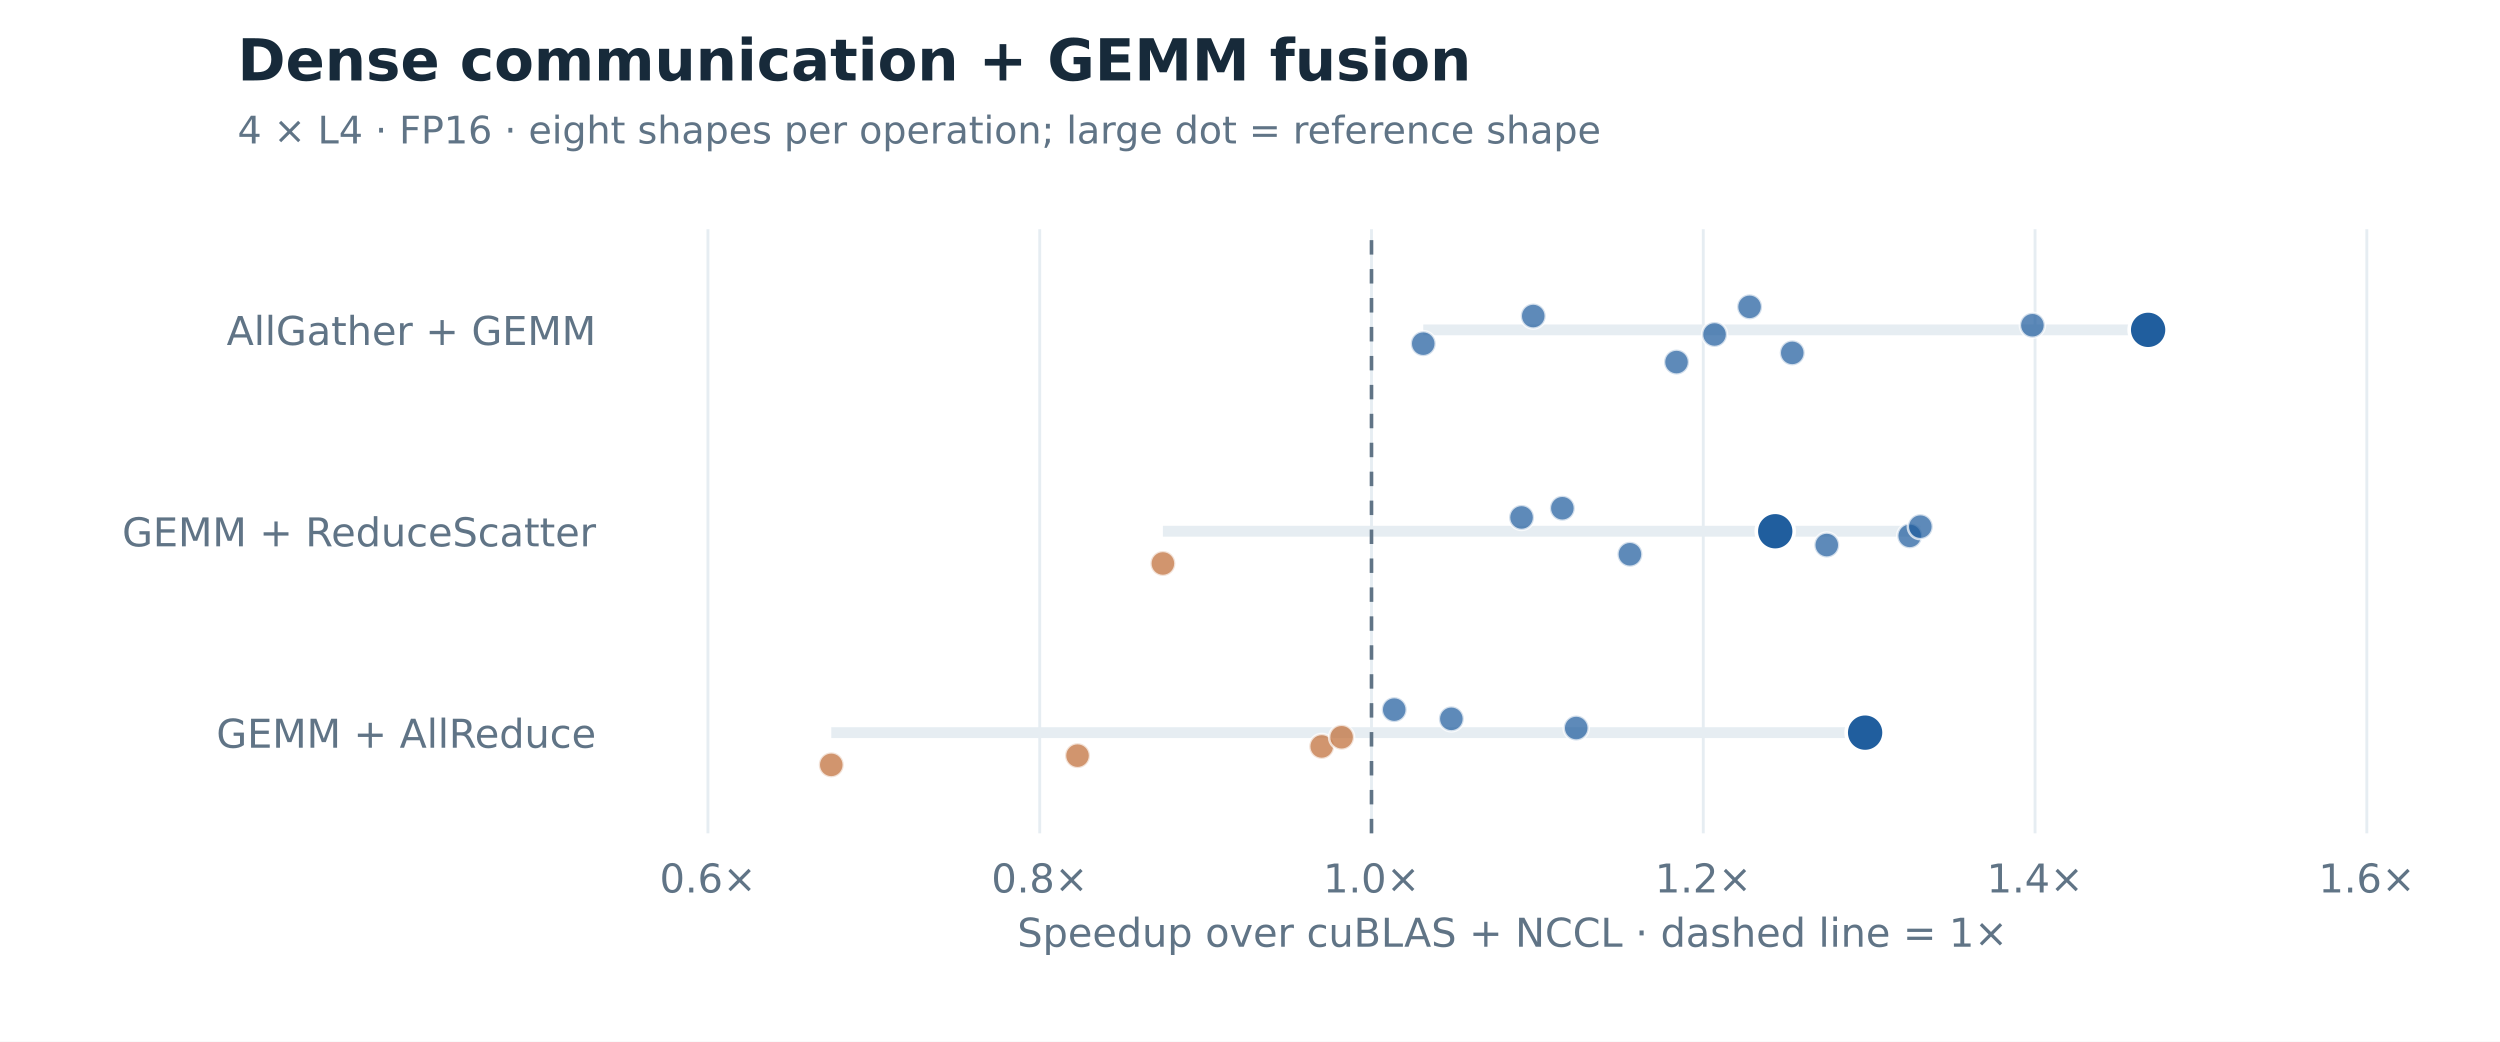
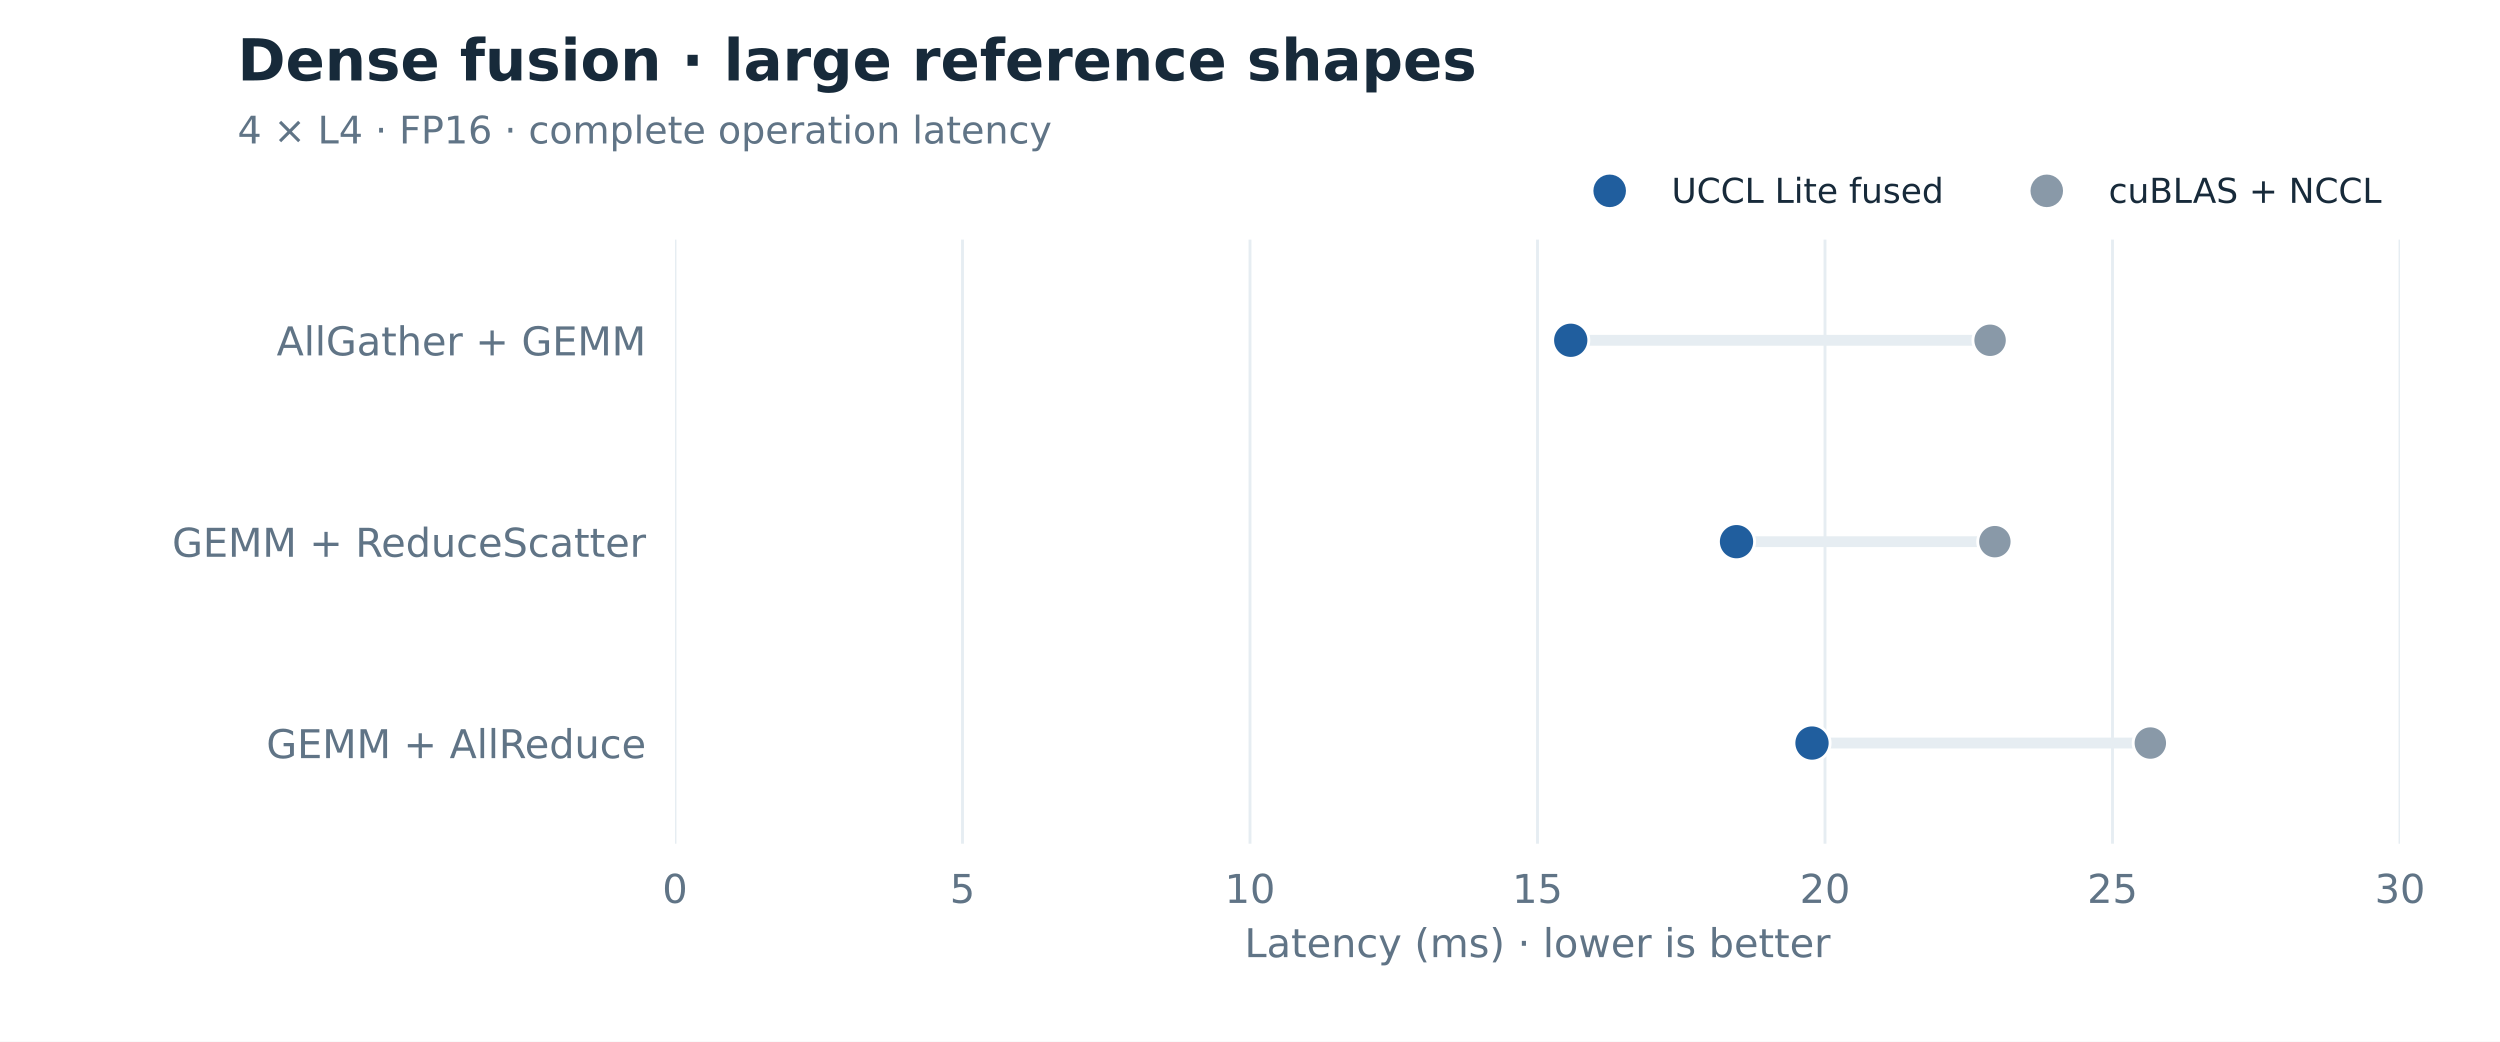
<svg xmlns="http://www.w3.org/2000/svg" xmlns:xlink="http://www.w3.org/1999/xlink" width="691.2pt" height="288pt" viewBox="0 0 691.2 288" version="1.1">
  <defs>
    <style type="text/css">*{stroke-linejoin: round; stroke-linecap: butt}</style>
  </defs>
  <g id="figure_1">
    <g id="patch_1">
      <path d="M 0 288 L 691.2 288 L 691.2 0 L 0 0 z " style="fill: #ffffff" />
    </g>
    <g id="axes_1">
      <g id="patch_2">
-         <path d="M 172.8 230.4 L 663.552 230.4 L 663.552 63.36 L 172.8 63.36 z " style="fill: #ffffff" />
+         <path d="M 186.624 233.28 L 663.552 233.28 L 663.552 66.24 L 186.624 66.24 z " style="fill: #ffffff" />
      </g>
      <g id="matplotlib.axis_1">
        <g id="xtick_1">
          <g id="line2d_1">
-             <path d="M 195.732 230.4 L 195.732 63.36 " clip-path="url(#pd70e0e19f7)" style="fill: none; stroke: #e6edf2; stroke-width: 0.8; stroke-linecap: square" />
+             <path d="M 186.624 233.28 L 186.624 66.24 " clip-path="url(#p77dfe5aab3)" style="fill: none; stroke: #e6edf2; stroke-width: 0.8; stroke-linecap: square" />
          </g>
          <g id="line2d_2" />
          <g id="text_1">
-             <text style="font-size: 11px; font-family: 'DejaVu Sans'; text-anchor: middle; fill: #607486" x="195.732" y="246.757" transform="rotate(-0 195.7323 246.7574)">0.6×</text>
+             <text style="font-size: 11px; font-family: 'DejaVu Sans'; text-anchor: middle; fill: #607486" x="186.624" y="249.637" transform="rotate(-0 186.624 249.6374)">0</text>
          </g>
        </g>
        <g id="xtick_2">
          <g id="line2d_3">
-             <path d="M 287.462 230.4 L 287.462 63.36 " clip-path="url(#pd70e0e19f7)" style="fill: none; stroke: #e6edf2; stroke-width: 0.8; stroke-linecap: square" />
+             <path d="M 266.112 233.28 L 266.112 66.24 " clip-path="url(#p77dfe5aab3)" style="fill: none; stroke: #e6edf2; stroke-width: 0.8; stroke-linecap: square" />
          </g>
          <g id="line2d_4" />
          <g id="text_2">
-             <text style="font-size: 11px; font-family: 'DejaVu Sans'; text-anchor: middle; fill: #607486" x="287.462" y="246.757" transform="rotate(-0 287.4617 246.7574)">0.8×</text>
+             <text style="font-size: 11px; font-family: 'DejaVu Sans'; text-anchor: middle; fill: #607486" x="266.112" y="249.637" transform="rotate(-0 266.112 249.6374)">5</text>
          </g>
        </g>
        <g id="xtick_3">
          <g id="line2d_5">
-             <path d="M 379.191 230.4 L 379.191 63.36 " clip-path="url(#pd70e0e19f7)" style="fill: none; stroke: #e6edf2; stroke-width: 0.8; stroke-linecap: square" />
+             <path d="M 345.6 233.28 L 345.6 66.24 " clip-path="url(#p77dfe5aab3)" style="fill: none; stroke: #e6edf2; stroke-width: 0.8; stroke-linecap: square" />
          </g>
          <g id="line2d_6" />
          <g id="text_3">
-             <text style="font-size: 11px; font-family: 'DejaVu Sans'; text-anchor: middle; fill: #607486" x="379.191" y="246.757" transform="rotate(-0 379.191 246.7574)">1.0×</text>
+             <text style="font-size: 11px; font-family: 'DejaVu Sans'; text-anchor: middle; fill: #607486" x="345.6" y="249.637" transform="rotate(-0 345.6 249.6374)">10</text>
          </g>
        </g>
        <g id="xtick_4">
          <g id="line2d_7">
-             <path d="M 470.92 230.4 L 470.92 63.36 " clip-path="url(#pd70e0e19f7)" style="fill: none; stroke: #e6edf2; stroke-width: 0.8; stroke-linecap: square" />
+             <path d="M 425.088 233.28 L 425.088 66.24 " clip-path="url(#p77dfe5aab3)" style="fill: none; stroke: #e6edf2; stroke-width: 0.8; stroke-linecap: square" />
          </g>
          <g id="line2d_8" />
          <g id="text_4">
-             <text style="font-size: 11px; font-family: 'DejaVu Sans'; text-anchor: middle; fill: #607486" x="470.92" y="246.757" transform="rotate(-0 470.9204 246.7574)">1.2×</text>
+             <text style="font-size: 11px; font-family: 'DejaVu Sans'; text-anchor: middle; fill: #607486" x="425.088" y="249.637" transform="rotate(-0 425.088 249.6374)">15</text>
          </g>
        </g>
        <g id="xtick_5">
          <g id="line2d_9">
-             <path d="M 562.65 230.4 L 562.65 63.36 " clip-path="url(#pd70e0e19f7)" style="fill: none; stroke: #e6edf2; stroke-width: 0.8; stroke-linecap: square" />
+             <path d="M 504.576 233.28 L 504.576 66.24 " clip-path="url(#p77dfe5aab3)" style="fill: none; stroke: #e6edf2; stroke-width: 0.8; stroke-linecap: square" />
          </g>
          <g id="line2d_10" />
          <g id="text_5">
-             <text style="font-size: 11px; font-family: 'DejaVu Sans'; text-anchor: middle; fill: #607486" x="562.65" y="246.757" transform="rotate(-0 562.6497 246.7574)">1.4×</text>
+             <text style="font-size: 11px; font-family: 'DejaVu Sans'; text-anchor: middle; fill: #607486" x="504.576" y="249.637" transform="rotate(-0 504.576 249.6374)">20</text>
          </g>
        </g>
        <g id="xtick_6">
          <g id="line2d_11">
-             <path d="M 654.379 230.4 L 654.379 63.36 " clip-path="url(#pd70e0e19f7)" style="fill: none; stroke: #e6edf2; stroke-width: 0.8; stroke-linecap: square" />
+             <path d="M 584.064 233.28 L 584.064 66.24 " clip-path="url(#p77dfe5aab3)" style="fill: none; stroke: #e6edf2; stroke-width: 0.8; stroke-linecap: square" />
          </g>
          <g id="line2d_12" />
          <g id="text_6">
-             <text style="font-size: 11px; font-family: 'DejaVu Sans'; text-anchor: middle; fill: #607486" x="654.379" y="246.757" transform="rotate(-0 654.3791 246.7574)">1.6×</text>
+             <text style="font-size: 11px; font-family: 'DejaVu Sans'; text-anchor: middle; fill: #607486" x="584.064" y="249.637" transform="rotate(-0 584.064 249.6374)">25</text>
          </g>
        </g>
-         <g id="text_7">
-           <text style="font-size: 11px; font-family: 'DejaVu Sans'; text-anchor: middle; fill: #607486" x="418.176" y="261.758" transform="rotate(-0 418.176 261.7583)">Speedup over cuBLAS + NCCL  ·  dashed line = 1×</text>
+         <g id="xtick_7">
+           <g id="line2d_13">
+             <path d="M 663.552 233.28 L 663.552 66.24 " clip-path="url(#p77dfe5aab3)" style="fill: none; stroke: #e6edf2; stroke-width: 0.8; stroke-linecap: square" />
+           </g>
+           <g id="line2d_14" />
+           <g id="text_7">
+             <text style="font-size: 11px; font-family: 'DejaVu Sans'; text-anchor: middle; fill: #607486" x="663.552" y="249.637" transform="rotate(-0 663.552 249.6374)">30</text>
+           </g>
+         </g>
+         <g id="text_8">
+           <text style="font-size: 11px; font-family: 'DejaVu Sans'; text-anchor: middle; fill: #607486" x="425.088" y="264.638" transform="rotate(-0 425.088 264.6383)">Latency (ms)  ·  lower is better</text>
        </g>
      </g>
      <g id="matplotlib.axis_2">
        <g id="ytick_1">
-           <g id="line2d_13" />
-           <g id="text_8">
-             <text style="font-size: 11px; font-family: 'DejaVu Sans'; text-anchor: end; fill: #607486" x="164.8" y="95.379" transform="rotate(-0 164.8 95.37914)">AllGather + GEMM</text>
+           <g id="line2d_15" />
+           <g id="text_9">
+             <text style="font-size: 11px; font-family: 'DejaVu Sans'; text-anchor: end; fill: #607486" x="178.624" y="98.259" transform="rotate(-0 178.624 98.25914)">AllGather + GEMM</text>
          </g>
        </g>
        <g id="ytick_2">
-           <g id="line2d_14" />
-           <g id="text_9">
-             <text style="font-size: 11px; font-family: 'DejaVu Sans'; text-anchor: end; fill: #607486" x="164.8" y="151.059" transform="rotate(-0 164.8 151.0591)">GEMM + ReduceScatter</text>
+           <g id="line2d_16" />
+           <g id="text_10">
+             <text style="font-size: 11px; font-family: 'DejaVu Sans'; text-anchor: end; fill: #607486" x="178.624" y="153.939" transform="rotate(-0 178.624 153.9391)">GEMM + ReduceScatter</text>
          </g>
        </g>
        <g id="ytick_3">
-           <g id="line2d_15" />
-           <g id="text_10">
-             <text style="font-size: 11px; font-family: 'DejaVu Sans'; text-anchor: end; fill: #607486" x="164.8" y="206.739" transform="rotate(-0 164.8 206.7391)">GEMM + AllReduce</text>
+           <g id="line2d_17" />
+           <g id="text_11">
+             <text style="font-size: 11px; font-family: 'DejaVu Sans'; text-anchor: end; fill: #607486" x="178.624" y="209.619" transform="rotate(-0 178.624 209.6191)">GEMM + AllReduce</text>
          </g>
        </g>
      </g>
      <g id="LineCollection_1">
-         <path d="M 393.499 91.2 L 593.911 91.2 " clip-path="url(#pd70e0e19f7)" style="fill: none; stroke: #e6edf2; stroke-width: 3" />
+         <path d="M 434.277 94.08 L 550.218 94.08 " clip-path="url(#p77dfe5aab3)" style="fill: none; stroke: #e6edf2; stroke-width: 3" />
      </g>
      <g id="LineCollection_2">
-         <path d="M 321.517 146.88 L 530.93 146.88 " clip-path="url(#pd70e0e19f7)" style="fill: none; stroke: #e6edf2; stroke-width: 3" />
+         <path d="M 480.11 149.76 L 551.538 149.76 " clip-path="url(#p77dfe5aab3)" style="fill: none; stroke: #e6edf2; stroke-width: 3" />
      </g>
      <g id="LineCollection_3">
-         <path d="M 229.829 202.56 L 515.667 202.56 " clip-path="url(#pd70e0e19f7)" style="fill: none; stroke: #e6edf2; stroke-width: 3" />
-       </g>
-       <g id="line2d_16">
-         <path d="M 379.191 230.4 L 379.191 63.36 " clip-path="url(#pd70e0e19f7)" style="fill: none; stroke-dasharray: 4,4; stroke-dashoffset: 0; stroke: #607486" />
+         <path d="M 500.983 205.44 L 594.525 205.44 " clip-path="url(#p77dfe5aab3)" style="fill: none; stroke: #e6edf2; stroke-width: 3" />
      </g>
      <g id="PathCollection_1">
        <defs>
-           <path id="me74e073662" d="M 0 3.464 C 0.919 3.464 1.8 3.099 2.449 2.449 C 3.099 1.8 3.464 0.919 3.464 0 C 3.464 -0.919 3.099 -1.8 2.449 -2.449 C 1.8 -3.099 0.919 -3.464 0 -3.464 C -0.919 -3.464 -1.8 -3.099 -2.449 -2.449 C -3.099 -1.8 -3.464 -0.919 -3.464 0 C -3.464 0.919 -3.099 1.8 -2.449 2.449 C -1.8 3.099 -0.919 3.464 0 3.464 z " style="stroke: #ffffff; stroke-opacity: 0.72; stroke-width: 0.7" />
+           <path id="m86cd8d552a" d="M 0 4.743 C 1.258 4.743 2.465 4.244 3.354 3.354 C 4.244 2.465 4.743 1.258 4.743 0 C 4.743 -1.258 4.244 -2.465 3.354 -3.354 C 2.465 -4.244 1.258 -4.743 0 -4.743 C -1.258 -4.743 -2.465 -4.244 -3.354 -3.354 C -4.244 -2.465 -4.743 -1.258 -4.743 0 C -4.743 1.258 -4.244 2.465 -3.354 3.354 C -2.465 4.244 -1.258 4.743 0 4.743 z " style="stroke: #ffffff; stroke-width: 0.8" />
        </defs>
-         <g clip-path="url(#pd70e0e19f7)">
-           <use xlink:href="#me74e073662" x="463.523" y="100.109" style="fill: #205e9e; fill-opacity: 0.72; stroke: #ffffff; stroke-opacity: 0.72; stroke-width: 0.7" />
+         <g clip-path="url(#p77dfe5aab3)">
+           <use xlink:href="#m86cd8d552a" x="550.218" y="94.08" style="fill: #8999a8; stroke: #ffffff; stroke-width: 0.8" />
        </g>
      </g>
      <g id="PathCollection_2">
-         <g clip-path="url(#pd70e0e19f7)">
-           <use xlink:href="#me74e073662" x="495.524" y="97.563" style="fill: #205e9e; fill-opacity: 0.72; stroke: #ffffff; stroke-opacity: 0.72; stroke-width: 0.7" />
+         <defs>
+           <path id="mefa6f6cebf" d="M 0 5 C 1.326 5 2.598 4.473 3.536 3.536 C 4.473 2.598 5 1.326 5 0 C 5 -1.326 4.473 -2.598 3.536 -3.536 C 2.598 -4.473 1.326 -5 0 -5 C -1.326 -5 -2.598 -4.473 -3.536 -3.536 C -4.473 -2.598 -5 -1.326 -5 0 C -5 1.326 -4.473 2.598 -3.536 3.536 C -2.598 4.473 -1.326 5 0 5 z " style="stroke: #ffffff; stroke-width: 0.8" />
+         </defs>
+         <g clip-path="url(#p77dfe5aab3)">
+           <use xlink:href="#mefa6f6cebf" x="434.277" y="94.08" style="fill: #205e9e; stroke: #ffffff; stroke-width: 0.8" />
        </g>
      </g>
      <g id="PathCollection_3">
-         <g clip-path="url(#pd70e0e19f7)">
-           <use xlink:href="#me74e073662" x="393.499" y="95.018" style="fill: #205e9e; fill-opacity: 0.72; stroke: #ffffff; stroke-opacity: 0.72; stroke-width: 0.7" />
+         <g clip-path="url(#p77dfe5aab3)">
+           <use xlink:href="#m86cd8d552a" x="551.538" y="149.76" style="fill: #8999a8; stroke: #ffffff; stroke-width: 0.8" />
        </g>
      </g>
      <g id="PathCollection_4">
-         <g clip-path="url(#pd70e0e19f7)">
-           <use xlink:href="#me74e073662" x="474.036" y="92.473" style="fill: #205e9e; fill-opacity: 0.72; stroke: #ffffff; stroke-opacity: 0.72; stroke-width: 0.7" />
+         <g clip-path="url(#p77dfe5aab3)">
+           <use xlink:href="#mefa6f6cebf" x="480.11" y="149.76" style="fill: #205e9e; stroke: #ffffff; stroke-width: 0.8" />
        </g>
      </g>
      <g id="PathCollection_5">
-         <g clip-path="url(#pd70e0e19f7)">
-           <use xlink:href="#me74e073662" x="561.917" y="89.927" style="fill: #205e9e; fill-opacity: 0.72; stroke: #ffffff; stroke-opacity: 0.72; stroke-width: 0.7" />
+         <g clip-path="url(#p77dfe5aab3)">
+           <use xlink:href="#m86cd8d552a" x="594.525" y="205.44" style="fill: #8999a8; stroke: #ffffff; stroke-width: 0.8" />
        </g>
      </g>
      <g id="PathCollection_6">
-         <g clip-path="url(#pd70e0e19f7)">
-           <use xlink:href="#me74e073662" x="423.91" y="87.382" style="fill: #205e9e; fill-opacity: 0.72; stroke: #ffffff; stroke-opacity: 0.72; stroke-width: 0.7" />
-         </g>
-       </g>
-       <g id="PathCollection_7">
-         <g clip-path="url(#pd70e0e19f7)">
-           <use xlink:href="#me74e073662" x="483.725" y="84.837" style="fill: #205e9e; fill-opacity: 0.72; stroke: #ffffff; stroke-opacity: 0.72; stroke-width: 0.7" />
-         </g>
-       </g>
-       <g id="PathCollection_8">
-         <defs>
-           <path id="mce344f6e7a" d="M 0 3.464 C 0.919 3.464 1.8 3.099 2.449 2.449 C 3.099 1.8 3.464 0.919 3.464 0 C 3.464 -0.919 3.099 -1.8 2.449 -2.449 C 1.8 -3.099 0.919 -3.464 0 -3.464 C -0.919 -3.464 -1.8 -3.099 -2.449 -2.449 C -3.099 -1.8 -3.464 -0.919 -3.464 0 C -3.464 0.919 -3.099 1.8 -2.449 2.449 C -1.8 3.099 -0.919 3.464 0 3.464 z " style="stroke: #ffffff; stroke-opacity: 0.72; stroke-width: 0.7" />
-         </defs>
-         <g clip-path="url(#pd70e0e19f7)">
-           <use xlink:href="#mce344f6e7a" x="321.517" y="155.789" style="fill: #bf6c36; fill-opacity: 0.72; stroke: #ffffff; stroke-opacity: 0.72; stroke-width: 0.7" />
-         </g>
-       </g>
-       <g id="PathCollection_9">
-         <g clip-path="url(#pd70e0e19f7)">
-           <use xlink:href="#me74e073662" x="450.639" y="153.243" style="fill: #205e9e; fill-opacity: 0.72; stroke: #ffffff; stroke-opacity: 0.72; stroke-width: 0.7" />
-         </g>
-       </g>
-       <g id="PathCollection_10">
-         <g clip-path="url(#pd70e0e19f7)">
-           <use xlink:href="#me74e073662" x="505.066" y="150.698" style="fill: #205e9e; fill-opacity: 0.72; stroke: #ffffff; stroke-opacity: 0.72; stroke-width: 0.7" />
-         </g>
-       </g>
-       <g id="PathCollection_11">
-         <g clip-path="url(#pd70e0e19f7)">
-           <use xlink:href="#me74e073662" x="528.003" y="148.153" style="fill: #205e9e; fill-opacity: 0.72; stroke: #ffffff; stroke-opacity: 0.72; stroke-width: 0.7" />
-         </g>
-       </g>
-       <g id="PathCollection_12">
-         <g clip-path="url(#pd70e0e19f7)">
-           <use xlink:href="#me74e073662" x="530.93" y="145.607" style="fill: #205e9e; fill-opacity: 0.72; stroke: #ffffff; stroke-opacity: 0.72; stroke-width: 0.7" />
-         </g>
-       </g>
-       <g id="PathCollection_13">
-         <g clip-path="url(#pd70e0e19f7)">
-           <use xlink:href="#me74e073662" x="420.68" y="143.062" style="fill: #205e9e; fill-opacity: 0.72; stroke: #ffffff; stroke-opacity: 0.72; stroke-width: 0.7" />
-         </g>
-       </g>
-       <g id="PathCollection_14">
-         <g clip-path="url(#pd70e0e19f7)">
-           <use xlink:href="#me74e073662" x="431.96" y="140.517" style="fill: #205e9e; fill-opacity: 0.72; stroke: #ffffff; stroke-opacity: 0.72; stroke-width: 0.7" />
-         </g>
-       </g>
-       <g id="PathCollection_15">
-         <g clip-path="url(#pd70e0e19f7)">
-           <use xlink:href="#mce344f6e7a" x="229.829" y="211.469" style="fill: #bf6c36; fill-opacity: 0.72; stroke: #ffffff; stroke-opacity: 0.72; stroke-width: 0.7" />
-         </g>
-       </g>
-       <g id="PathCollection_16">
-         <g clip-path="url(#pd70e0e19f7)">
-           <use xlink:href="#mce344f6e7a" x="297.912" y="208.923" style="fill: #bf6c36; fill-opacity: 0.72; stroke: #ffffff; stroke-opacity: 0.72; stroke-width: 0.7" />
-         </g>
-       </g>
-       <g id="PathCollection_17">
-         <g clip-path="url(#pd70e0e19f7)">
-           <use xlink:href="#mce344f6e7a" x="365.432" y="206.378" style="fill: #bf6c36; fill-opacity: 0.72; stroke: #ffffff; stroke-opacity: 0.72; stroke-width: 0.7" />
-         </g>
-       </g>
-       <g id="PathCollection_18">
-         <g clip-path="url(#pd70e0e19f7)">
-           <use xlink:href="#mce344f6e7a" x="370.927" y="203.833" style="fill: #bf6c36; fill-opacity: 0.72; stroke: #ffffff; stroke-opacity: 0.72; stroke-width: 0.7" />
-         </g>
-       </g>
-       <g id="PathCollection_19">
-         <g clip-path="url(#pd70e0e19f7)">
-           <use xlink:href="#me74e073662" x="435.791" y="201.287" style="fill: #205e9e; fill-opacity: 0.72; stroke: #ffffff; stroke-opacity: 0.72; stroke-width: 0.7" />
-         </g>
-       </g>
-       <g id="PathCollection_20">
-         <g clip-path="url(#pd70e0e19f7)">
-           <use xlink:href="#me74e073662" x="401.269" y="198.742" style="fill: #205e9e; fill-opacity: 0.72; stroke: #ffffff; stroke-opacity: 0.72; stroke-width: 0.7" />
-         </g>
-       </g>
-       <g id="PathCollection_21">
-         <g clip-path="url(#pd70e0e19f7)">
-           <use xlink:href="#me74e073662" x="385.476" y="196.197" style="fill: #205e9e; fill-opacity: 0.72; stroke: #ffffff; stroke-opacity: 0.72; stroke-width: 0.7" />
-         </g>
-       </g>
-       <g id="PathCollection_22">
-         <defs>
-           <path id="m48658beadd" d="M 0 5.244 C 1.391 5.244 2.725 4.691 3.708 3.708 C 4.691 2.725 5.244 1.391 5.244 0 C 5.244 -1.391 4.691 -2.725 3.708 -3.708 C 2.725 -4.691 1.391 -5.244 0 -5.244 C -1.391 -5.244 -2.725 -4.691 -3.708 -3.708 C -4.691 -2.725 -5.244 -1.391 -5.244 0 C -5.244 1.391 -4.691 2.725 -3.708 3.708 C -2.725 4.691 -1.391 5.244 0 5.244 z " style="stroke: #ffffff" />
-         </defs>
-         <g clip-path="url(#pd70e0e19f7)">
-           <use xlink:href="#m48658beadd" x="593.911" y="91.2" style="fill: #205e9e; stroke: #ffffff" />
-         </g>
-       </g>
-       <g id="PathCollection_23">
-         <g clip-path="url(#pd70e0e19f7)">
-           <use xlink:href="#m48658beadd" x="490.816" y="146.88" style="fill: #205e9e; stroke: #ffffff" />
-         </g>
-       </g>
-       <g id="PathCollection_24">
-         <g clip-path="url(#pd70e0e19f7)">
-           <use xlink:href="#m48658beadd" x="515.667" y="202.56" style="fill: #205e9e; stroke: #ffffff" />
+         <g clip-path="url(#p77dfe5aab3)">
+           <use xlink:href="#mefa6f6cebf" x="500.983" y="205.44" style="fill: #205e9e; stroke: #ffffff; stroke-width: 0.8" />
        </g>
      </g>
    </g>
-     <g id="text_11">
-       <text style="font-weight: 700; font-size: 16px; font-family: 'DejaVu Sans'; text-anchor: start; fill: #172a3a" x="65.664" y="22.238" transform="rotate(-0 65.664 22.2375)">Dense communication + GEMM fusion</text>
+     <g id="text_12">
+       <text style="font-weight: 700; font-size: 16px; font-family: 'DejaVu Sans'; text-anchor: start; fill: #172a3a" x="65.664" y="22.238" transform="rotate(-0 65.664 22.2375)">Dense fusion · large reference shapes</text>
    </g>
-     <g id="text_12">
-       <text style="font-size: 10.5px; font-family: 'DejaVu Sans'; text-anchor: start; fill: #607486" x="65.664" y="39.658" transform="rotate(-0 65.664 39.65836)">4 × L4  ·  FP16  ·  eight shapes per operation; large dot = reference shape</text>
+     <g id="text_13">
+       <text style="font-size: 10.5px; font-family: 'DejaVu Sans'; text-anchor: start; fill: #607486" x="65.664" y="39.658" transform="rotate(-0 65.664 39.65836)">4 × L4  ·  FP16  ·  complete operation latency</text>
+     </g>
+     <g id="legend_1">
+       <g id="line2d_18">
+         <defs>
+           <path id="m59021eb669" d="M 0 4 C 1.061 4 2.078 3.579 2.828 2.828 C 3.579 2.078 4 1.061 4 0 C 4 -1.061 3.579 -2.078 2.828 -2.828 C 2.078 -3.579 1.061 -4 0 -4 C -1.061 -4 -2.078 -3.579 -2.828 -2.828 C -3.579 -2.078 -4 -1.061 -4 0 C -4 1.061 -3.579 2.078 -2.828 2.828 C -2.078 3.579 -1.061 4 0 4 z " style="stroke: #205e9e" />
+         </defs>
+         <g>
+           <use xlink:href="#m59021eb669" x="445.043" y="52.764" style="fill: #205e9e; stroke: #205e9e" />
+         </g>
+       </g>
+       <g id="text_14">
+         <text style="font-size: 9.5px; font-family: 'DejaVu Sans'; text-anchor: start; fill: #172a3a" x="462.143" y="56.089" transform="rotate(-0 462.1435 56.08852)">UCCL Lite fused</text>
+       </g>
+       <g id="line2d_19">
+         <defs>
+           <path id="mebe1b9287e" d="M 0 4 C 1.061 4 2.078 3.579 2.828 2.828 C 3.579 2.078 4 1.061 4 0 C 4 -1.061 3.579 -2.078 2.828 -2.828 C 2.078 -3.579 1.061 -4 0 -4 C -1.061 -4 -2.078 -3.579 -2.828 -2.828 C -3.579 -2.078 -4 -1.061 -4 0 C -4 1.061 -3.579 2.078 -2.828 2.828 C -2.078 3.579 -1.061 4 0 4 z " style="stroke: #8999a8" />
+         </defs>
+         <g>
+           <use xlink:href="#mebe1b9287e" x="565.888" y="52.764" style="fill: #8999a8; stroke: #8999a8" />
+         </g>
+       </g>
+       <g id="text_15">
+         <text style="font-size: 9.5px; font-family: 'DejaVu Sans'; text-anchor: start; fill: #172a3a" x="582.988" y="56.089" transform="rotate(-0 582.9879 56.08852)">cuBLAS + NCCL</text>
+       </g>
    </g>
  </g>
  <defs>
-     <clipPath id="pd70e0e19f7">
-       <rect x="172.8" y="63.36" width="490.752" height="167.04" />
+     <clipPath id="p77dfe5aab3">
+       <rect x="186.624" y="66.24" width="476.928" height="167.04" />
    </clipPath>
  </defs>
</svg>
